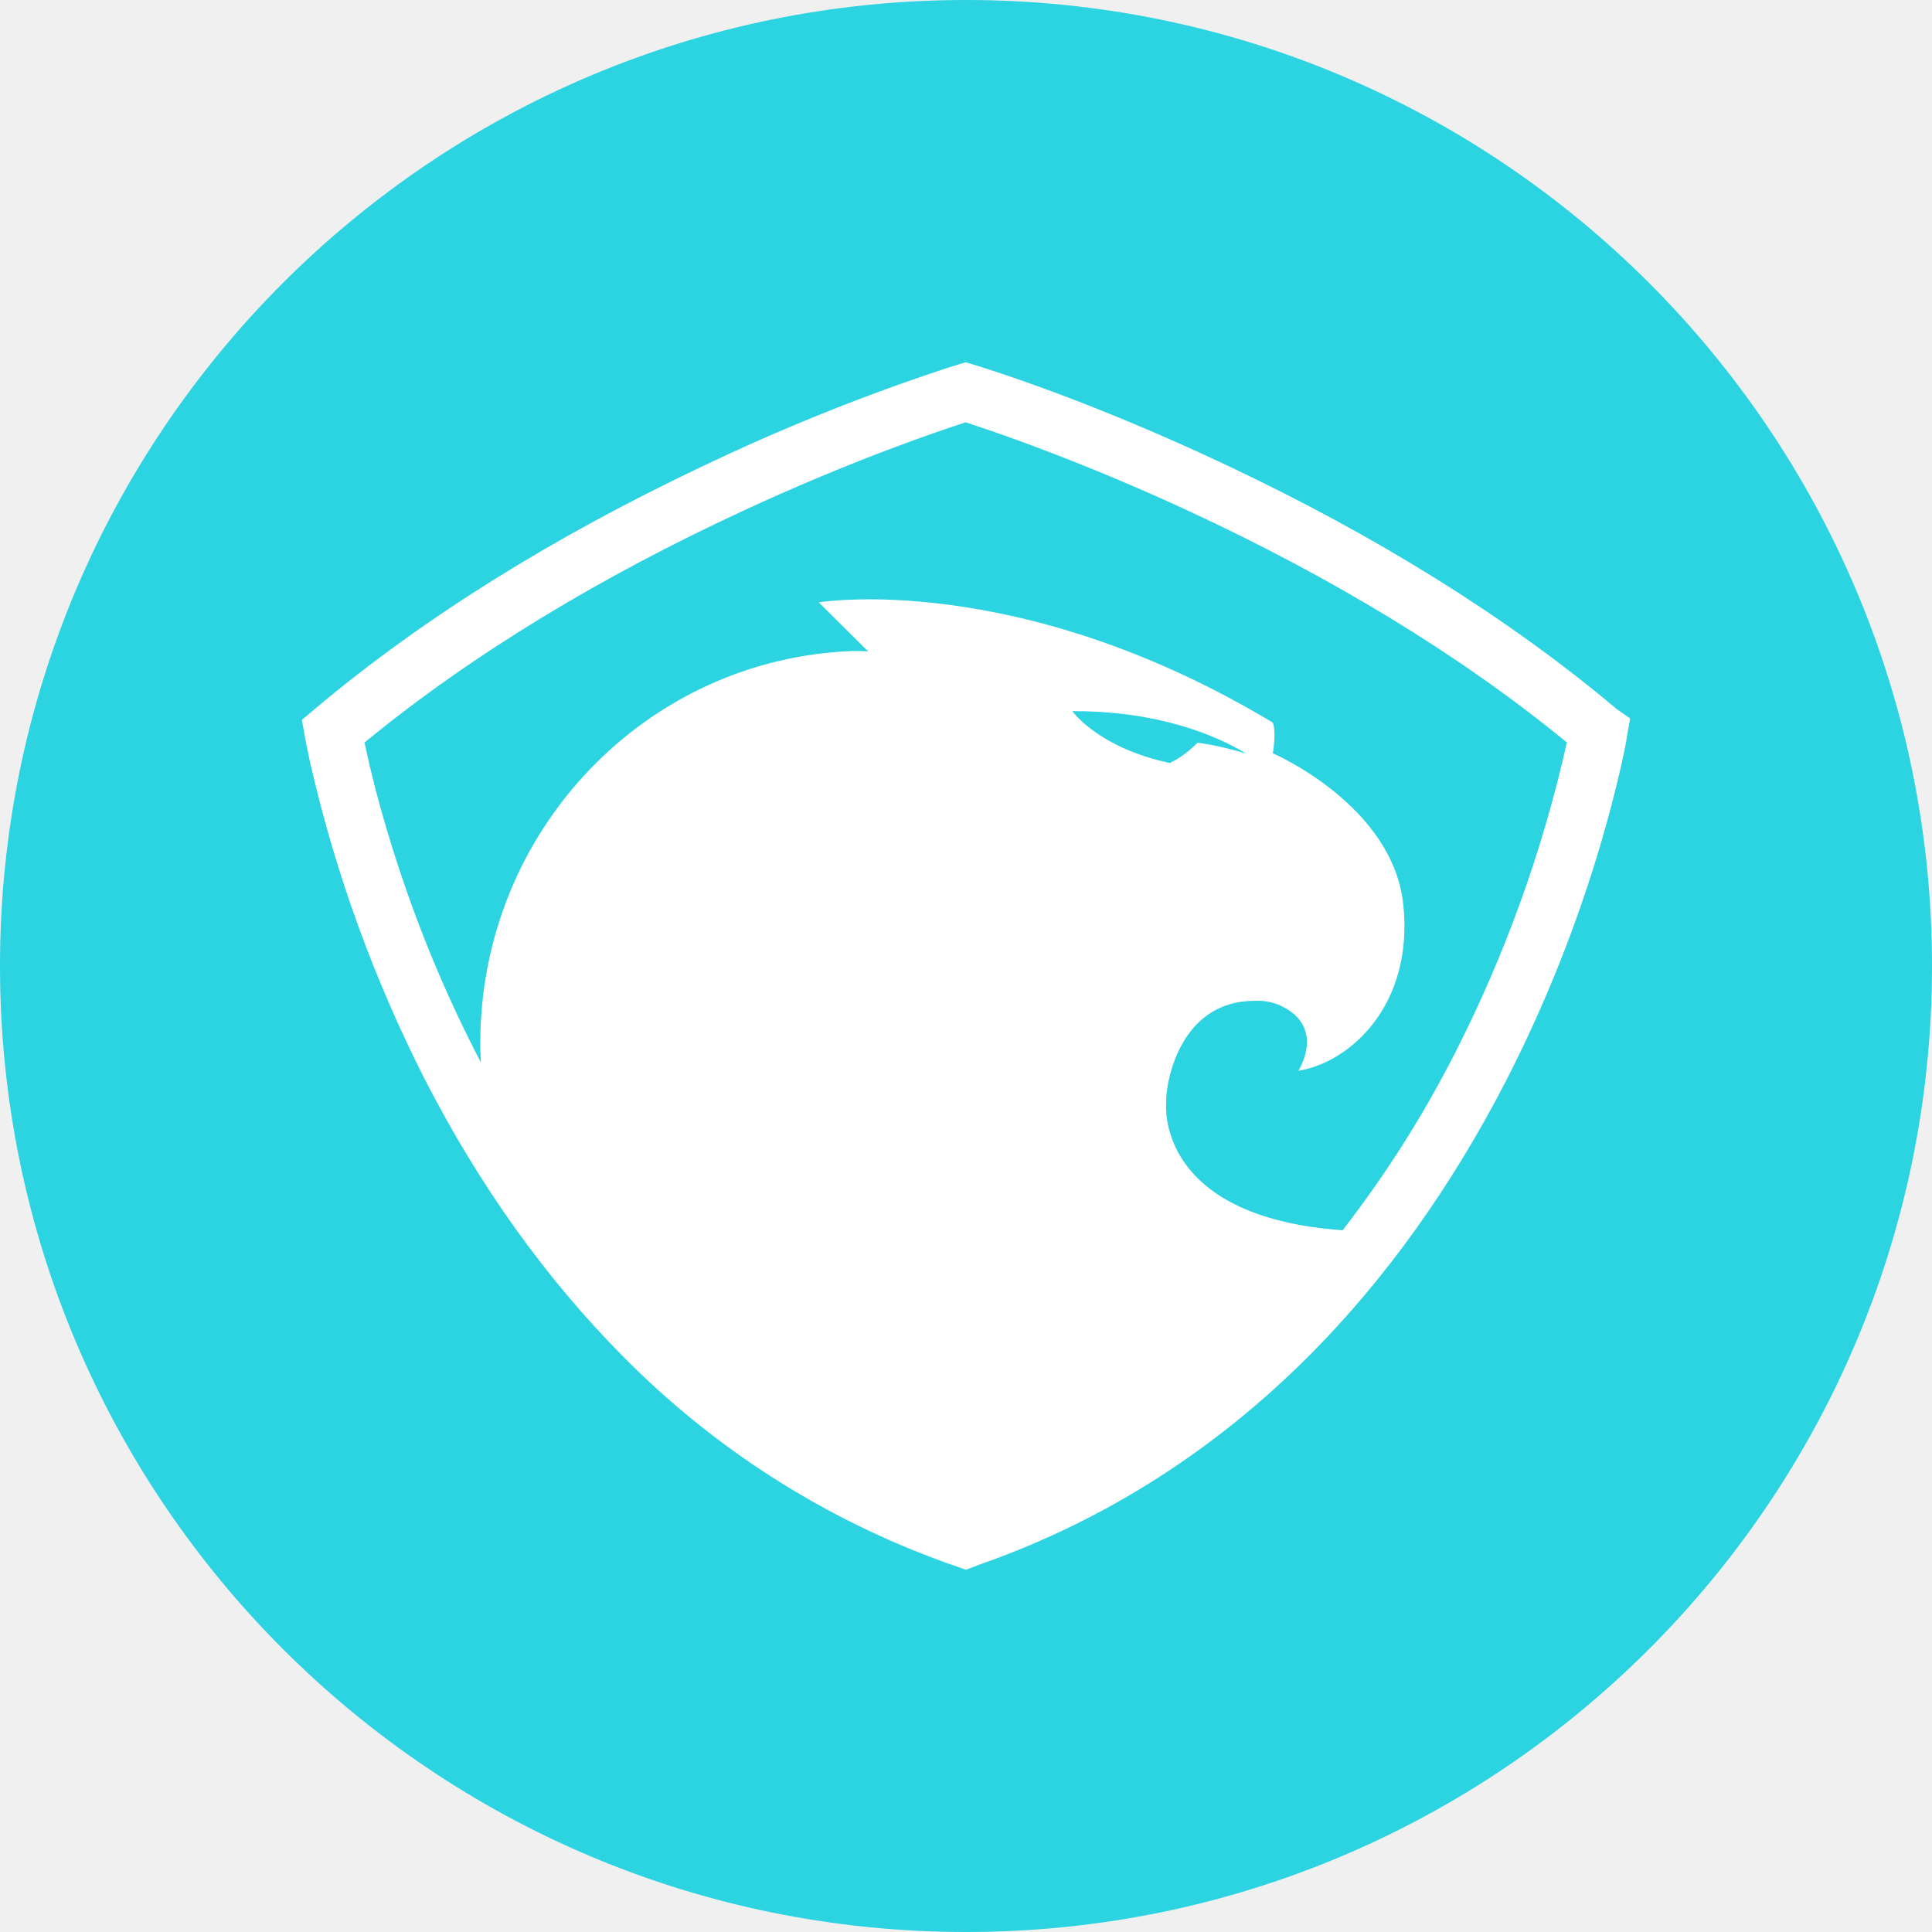
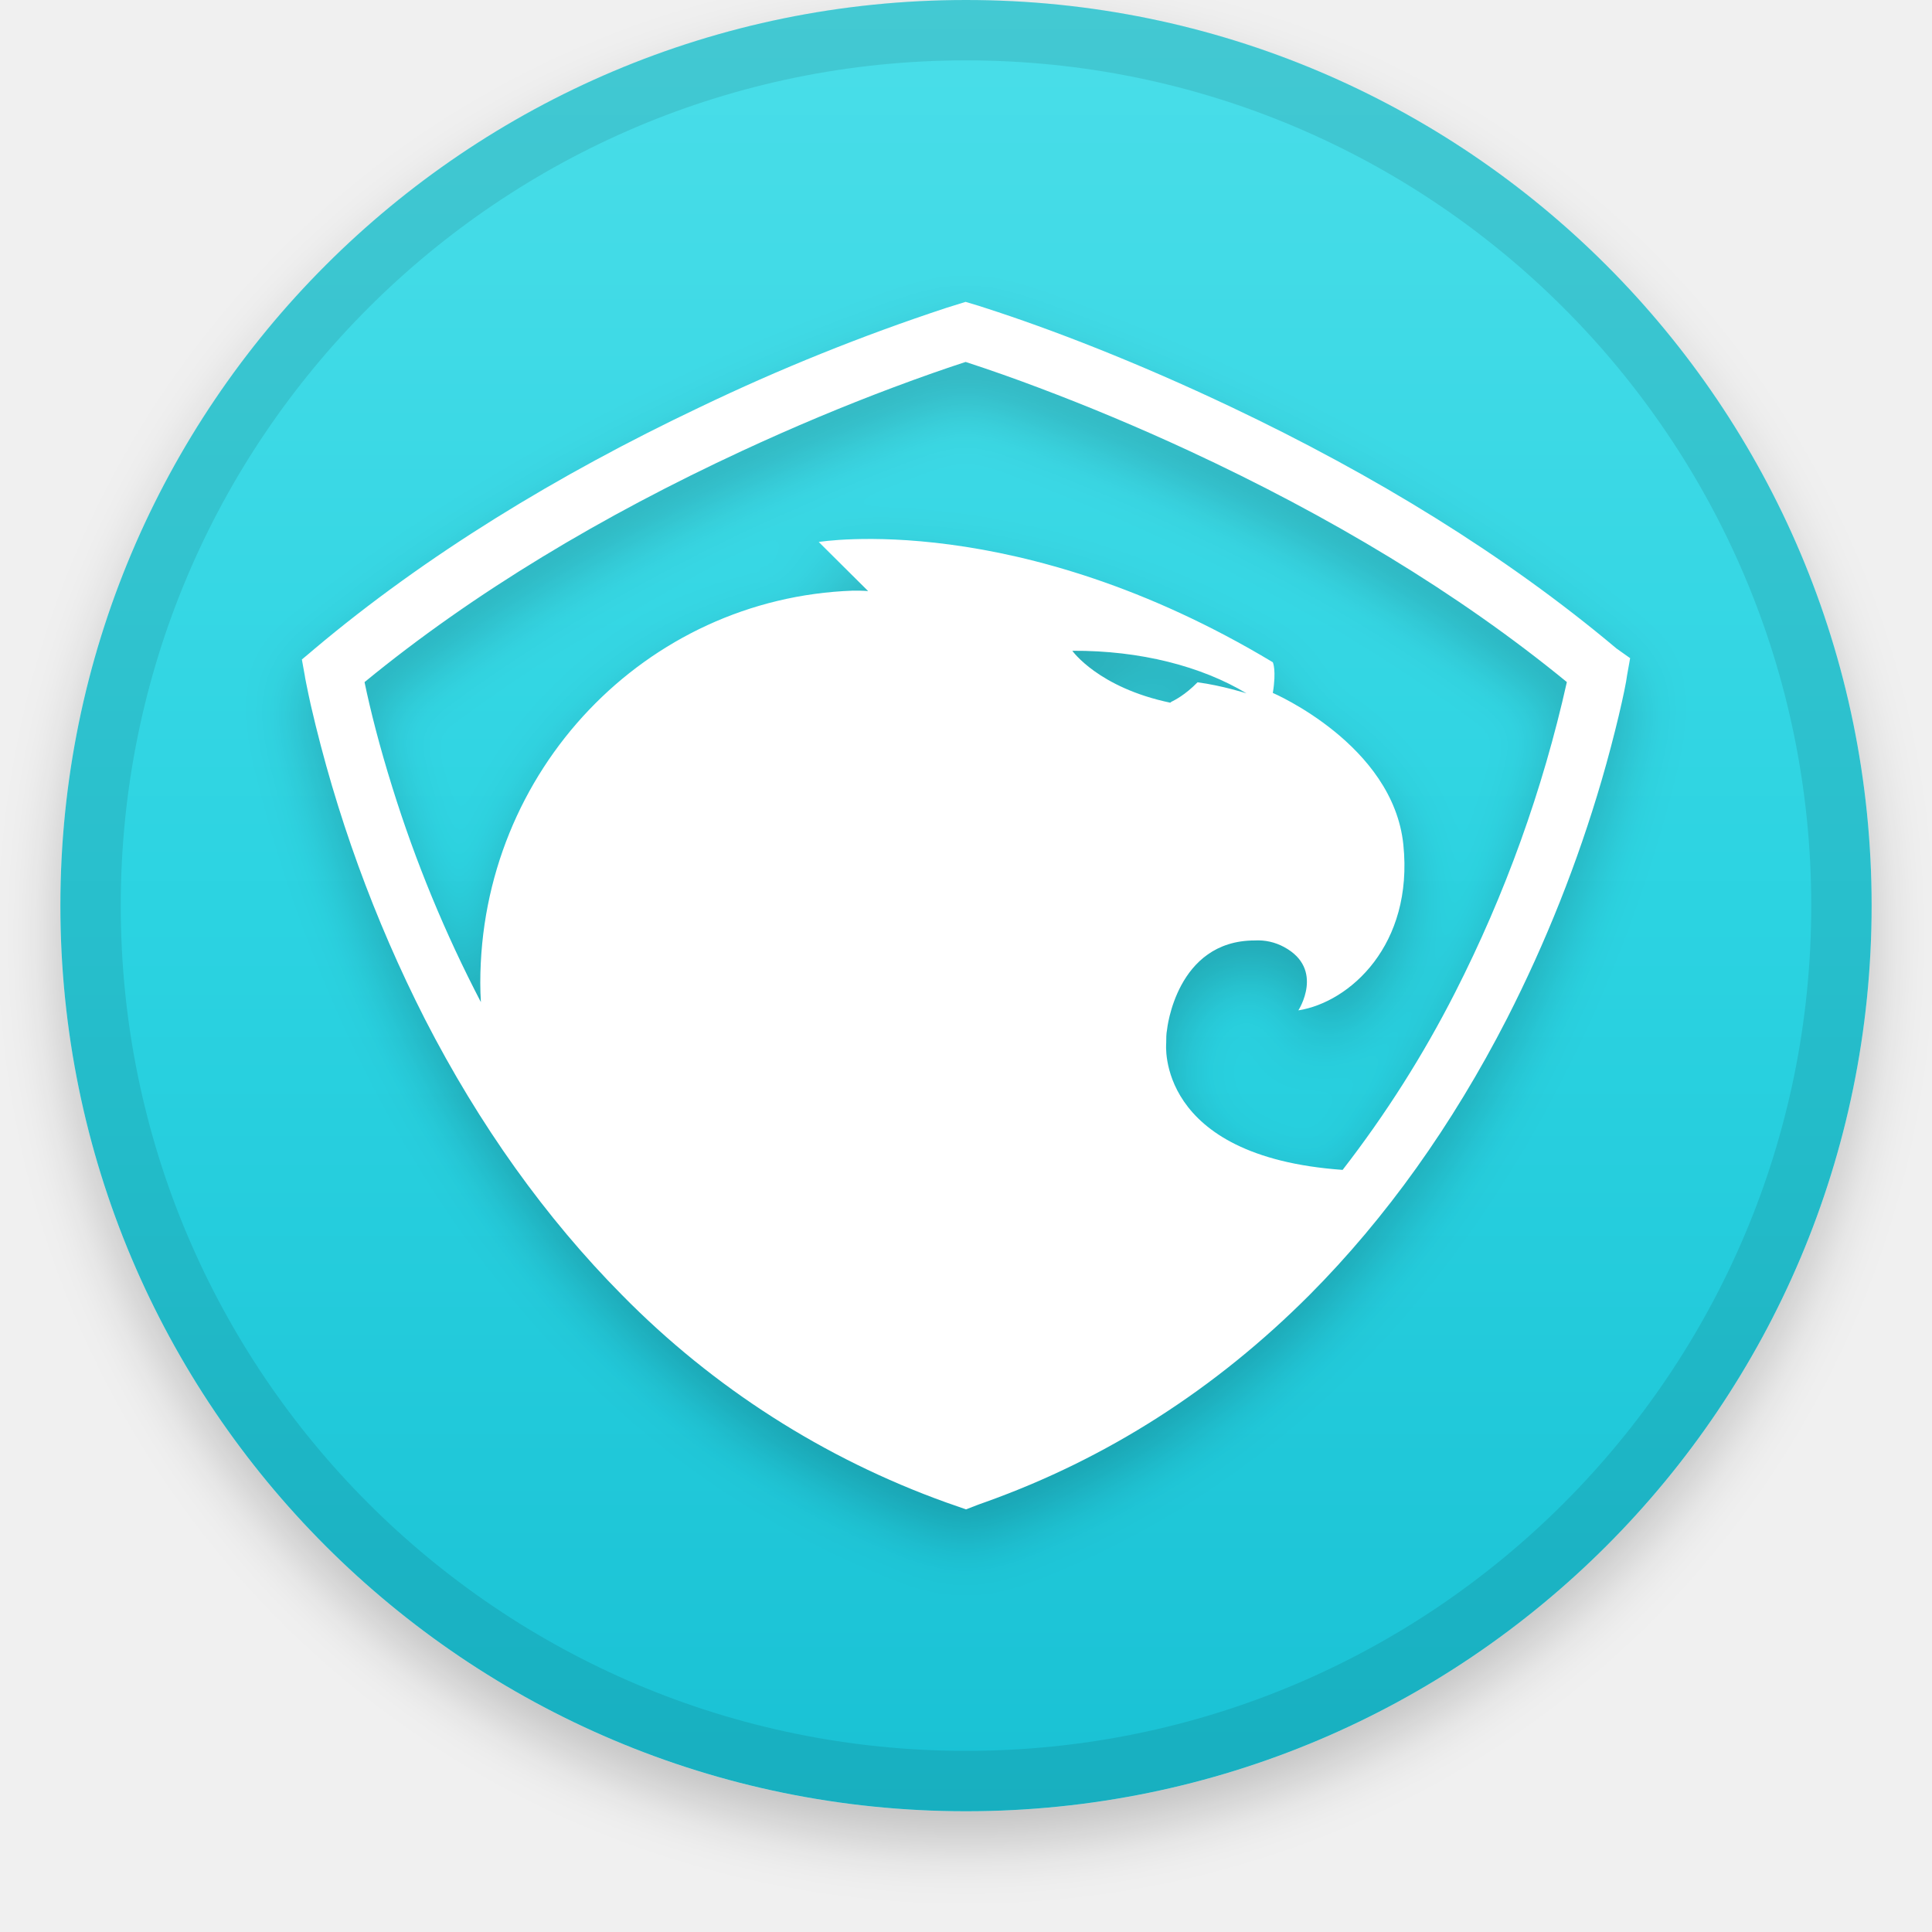
- <svg xmlns="http://www.w3.org/2000/svg" viewBox="0 0 32 32">
+ <svg xmlns="http://www.w3.org/2000/svg" xmlns:xlink="http://www.w3.org/1999/xlink" width="32" height="32" viewBox="0 0 32 32">
+   <defs>
+     <filter id="a" width="111.7%" height="111.7%" x="-5.8%" y="-4.2%" filterUnits="objectBoundingBox">
+       <feOffset dy=".5" in="SourceAlpha" result="shadowOffsetOuter1" />
+       <feGaussianBlur in="shadowOffsetOuter1" result="shadowBlurOuter1" stdDeviation=".5" />
+       <feComposite in="shadowBlurOuter1" in2="SourceAlpha" operator="out" result="shadowBlurOuter1" />
+       <feColorMatrix in="shadowBlurOuter1" values="0 0 0 0 0 0 0 0 0 0 0 0 0 0 0 0 0 0 0.199 0" />
+     </filter>
+     <filter id="d" width="115.9%" height="117.5%" x="-8%" y="-6.2%" filterUnits="objectBoundingBox">
+       <feOffset dy=".5" in="SourceAlpha" result="shadowOffsetOuter1" />
+       <feGaussianBlur in="shadowOffsetOuter1" result="shadowBlurOuter1" stdDeviation=".5" />
+       <feColorMatrix in="shadowBlurOuter1" values="0 0 0 0 0 0 0 0 0 0 0 0 0 0 0 0 0 0 0.204 0" />
+     </filter>
+     <linearGradient id="c" x1="50%" x2="50%" y1="0%" y2="100%">
+       <stop offset="0%" stop-color="#FFF" stop-opacity=".5" />
+       <stop offset="100%" stop-opacity=".5" />
+     </linearGradient>
+     <circle id="b" cx="16" cy="15" r="15" />
+     <path id="e" d="M7.965 16.598a5.289 5.289 0 01-.01-.317c0-3.517 2.742-6.376 6.172-6.498.082 0 .17 0 .252.007l-.818-.813s3.293-.55 7.521 1.992c0 0 .062.129 0 .508 0 0 1.992.854 2.162 2.514.17 1.66-.886 2.609-1.739 2.744 0 0 .443-.684-.238-1.05a.91.91 0 00-.485-.108c-1.302 0-1.452 1.477-1.452 1.477-.014.074-.014.149-.014.223 0 0-.19 1.879 2.922 2.1a18.46 18.46 0 001.861-2.934 21.79 21.79 0 001.853-5.146C24.139 9.811 22 8.537 19.702 7.47c-.862-.4-1.697-.747-2.488-1.045a27.381 27.381 0 00-1.22-.43c-.322.104-.73.246-1.22.43-.79.297-1.626.645-2.487 1.045C9.99 8.536 7.85 9.81 6.038 11.298c.098.472.247 1.061.461 1.745a21.528 21.528 0 001.466 3.555zM27 10.902l-.05.28c-.026.217-.203.995-.421 1.74a22.672 22.672 0 01-1.569 3.95c-.906 1.766-2.006 3.306-3.268 4.574-1.557 1.561-3.359 2.714-5.367 3.432l-.112.04L16 25l-.211-.074-.118-.041a14.314 14.314 0 01-5.366-3.433c-1.268-1.28-2.367-2.817-3.268-4.574a22.706 22.706 0 01-1.89-5.203c-.05-.224-.105-.504-.095-.464L5 10.923l.12-.1.088-.075c1.844-1.552 4.025-2.883 6.38-4.002a34.164 34.164 0 014.087-1.647L15.993 5l.217.065.108.035c1.08.347 2.515.9 4.084 1.646 2.352 1.117 4.53 2.446 6.372 3.995l.226.16zm-7.602.724c.055-.027.232-.115.437-.325.409.054.811.183.811.183-.743-.447-1.76-.712-2.885-.705 0 0 .43.61 1.623.86l.014-.013z" />
+   </defs>
  <g fill="none" fill-rule="evenodd">
-     <circle cx="16" cy="16" r="16" fill="#2CD3E1" />
-     <path fill="#FFF" fill-rule="nonzero" d="M7.965 17.598a5.289 5.289 0 01-.01-.317c0-3.517 2.742-6.376 6.172-6.498.082 0 .17 0 .252.007l-.818-.813s3.293-.55 7.521 1.992c0 0 .062.129 0 .508 0 0 1.992.854 2.162 2.514.17 1.66-.886 2.609-1.739 2.744 0 0 .443-.684-.238-1.05a.91.91 0 00-.485-.108c-1.302 0-1.452 1.477-1.452 1.477-.014.074-.014.149-.014.223 0 0-.19 1.879 2.922 2.1a18.46 18.46 0 001.861-2.934 21.79 21.79 0 001.853-5.146c-1.813-1.486-3.951-2.76-6.25-3.827-.862-.4-1.697-.747-2.488-1.045a27.381 27.381 0 00-1.22-.43c-.322.104-.73.246-1.22.43-.79.297-1.626.645-2.487 1.045-2.297 1.066-4.436 2.34-6.249 3.828.098.472.247 1.061.461 1.745a21.528 21.528 0 001.466 3.555zM27 11.902l-.05.28c-.026.217-.203.995-.421 1.74a22.672 22.672 0 01-1.569 3.95c-.906 1.766-2.006 3.306-3.268 4.574-1.557 1.561-3.359 2.714-5.367 3.432l-.112.04L16 26l-.211-.074-.118-.041a14.314 14.314 0 01-5.366-3.433c-1.268-1.28-2.367-2.817-3.268-4.574a22.706 22.706 0 01-1.89-5.203c-.05-.224-.105-.504-.095-.464L5 11.923l.12-.1.088-.075c1.844-1.552 4.025-2.883 6.38-4.002a34.164 34.164 0 014.087-1.647L15.993 6l.217.065.108.035c1.08.347 2.515.9 4.084 1.646 2.352 1.117 4.53 2.446 6.372 3.995l.226.16zm-7.602.724c.055-.027.232-.115.437-.325.409.054.811.183.811.183-.743-.447-1.76-.712-2.885-.705 0 0 .43.61 1.623.86l.014-.013z" />
+     <use fill="#000" filter="url(#a)" xlink:href="#b" />
+     <use fill="#2CD3E1" xlink:href="#b" />
+     <use fill="url(#c)" style="mix-blend-mode:soft-light" xlink:href="#b" />
+     <circle cx="16" cy="15" r="14.5" stroke="#000" stroke-opacity=".097" />
+     <g fill-rule="nonzero">
+       <use fill="#000" filter="url(#d)" xlink:href="#e" />
+       <use fill="#FFF" fill-rule="evenodd" xlink:href="#e" />
+     </g>
  </g>
</svg>
